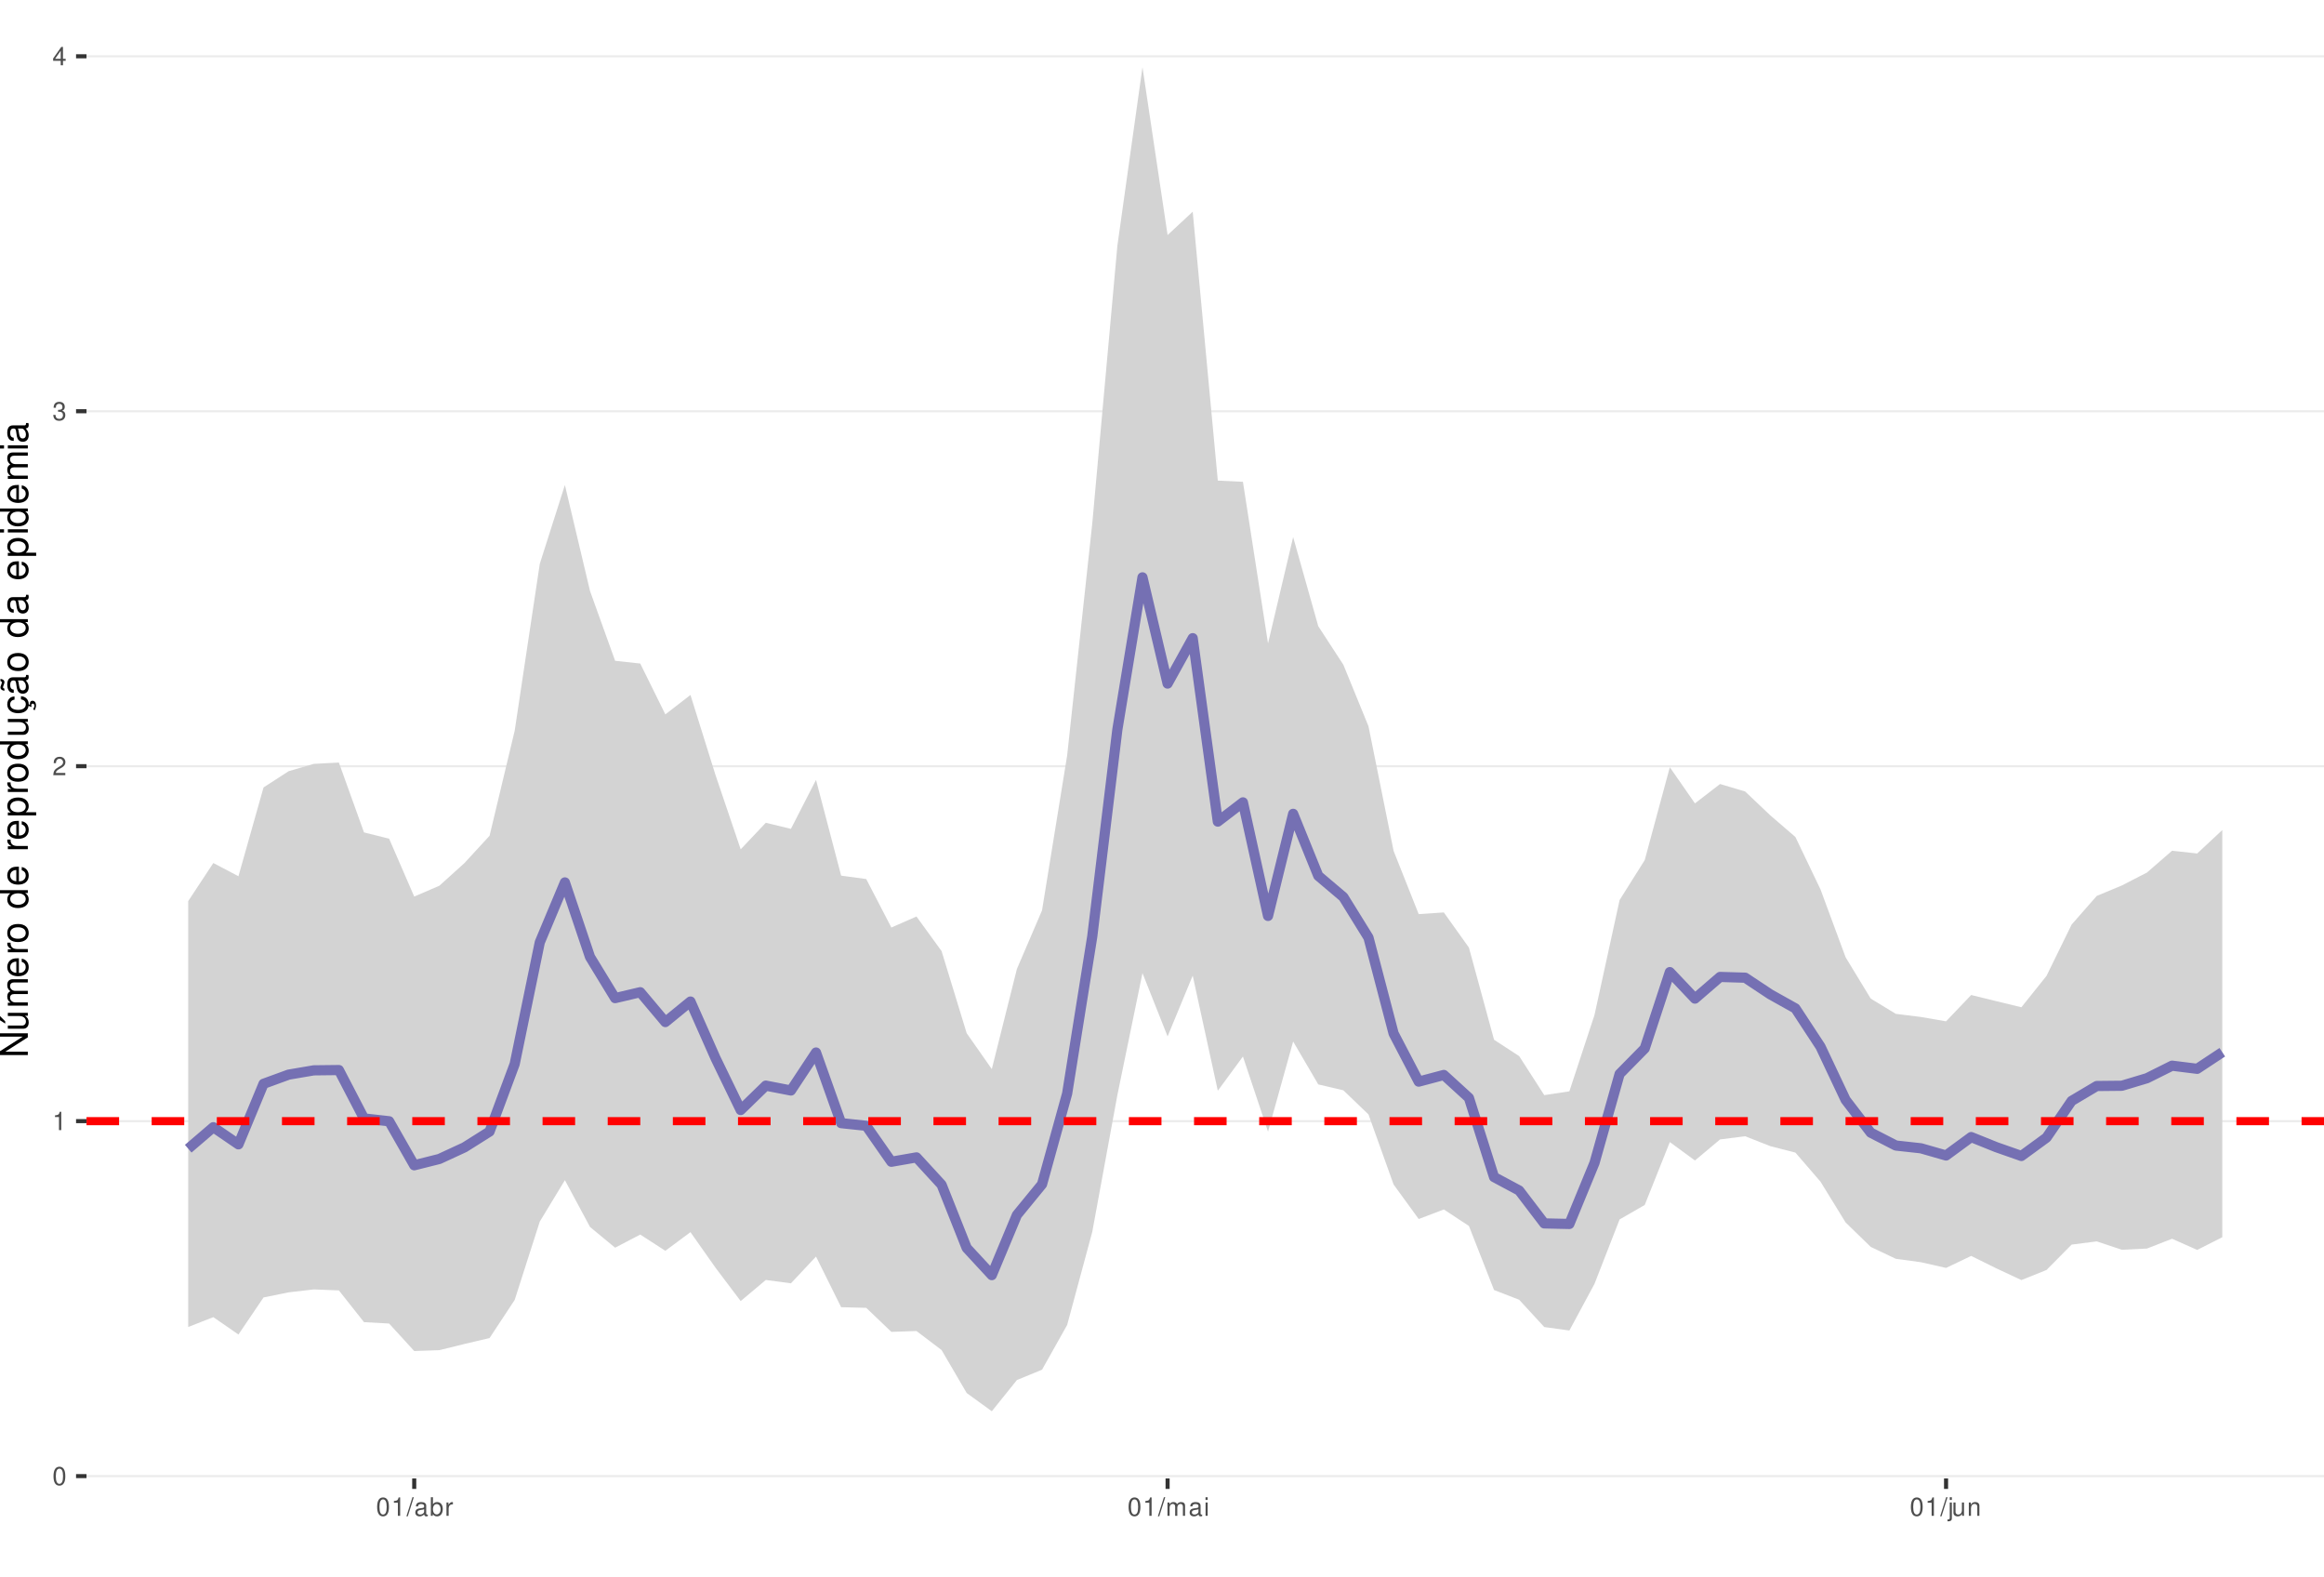
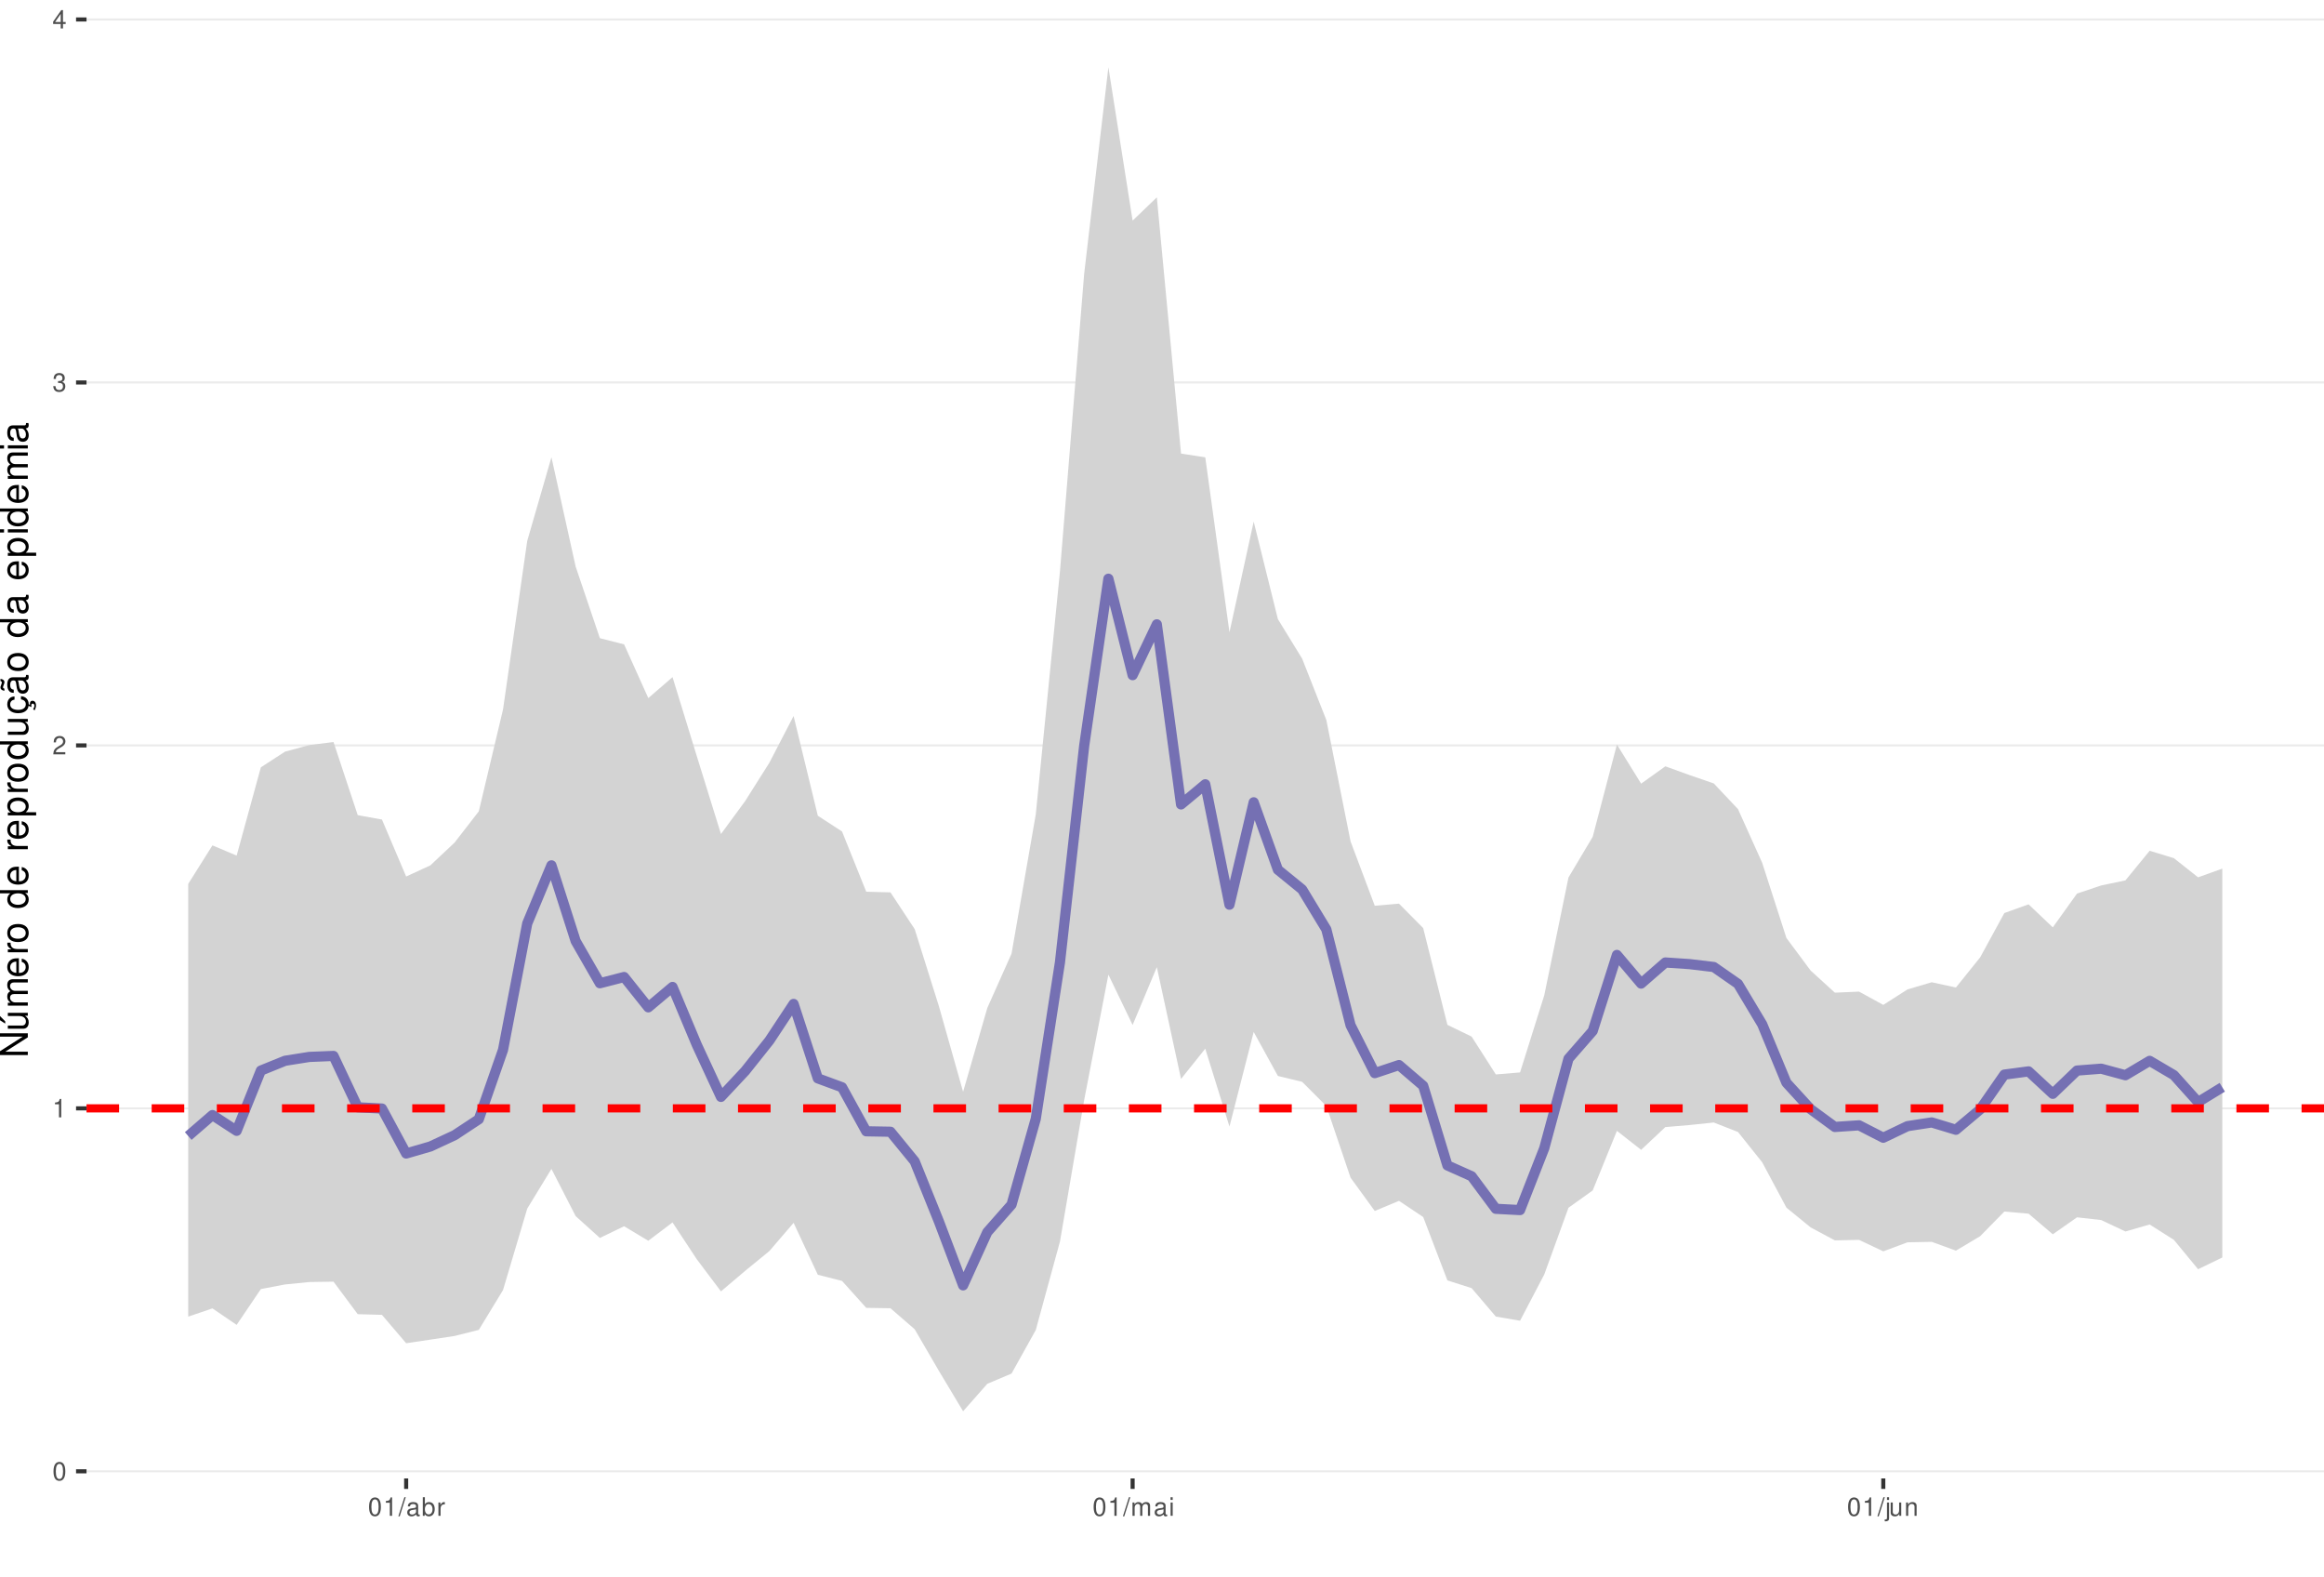
<svg xmlns="http://www.w3.org/2000/svg" xmlns:xlink="http://www.w3.org/1999/xlink" width="609pt" height="413pt" viewBox="0 0 609 413" version="1.1">
  <defs>
    <g>
      <symbol overflow="visible" id="glyph0-0">
        <path style="stroke:none;" d="" />
      </symbol>
      <symbol overflow="visible" id="glyph0-1">
        <path style="stroke:none;" d="M 1.828 -4.812 C 1.391 -4.812 0.984 -4.609 0.75 -4.281 C 0.438 -3.859 0.281 -3.219 0.281 -2.328 C 0.281 -0.703 0.812 0.156 1.828 0.156 C 2.828 0.156 3.375 -0.703 3.375 -2.297 C 3.375 -3.219 3.234 -3.844 2.922 -4.281 C 2.672 -4.625 2.281 -4.812 1.828 -4.812 Z M 1.828 -4.297 C 2.469 -4.297 2.781 -3.641 2.781 -2.344 C 2.781 -0.969 2.469 -0.328 1.812 -0.328 C 1.203 -0.328 0.891 -1 0.891 -2.328 C 0.891 -3.641 1.203 -4.297 1.828 -4.297 Z M 1.828 -4.297 " />
      </symbol>
      <symbol overflow="visible" id="glyph0-2">
        <path style="stroke:none;" d="M 1.719 -3.422 L 1.719 0 L 2.312 0 L 2.312 -4.812 L 1.922 -4.812 C 1.719 -4.078 1.578 -3.969 0.672 -3.859 L 0.672 -3.422 Z M 1.719 -3.422 " />
      </symbol>
      <symbol overflow="visible" id="glyph0-3">
        <path style="stroke:none;" d="M 3.375 -0.578 L 0.891 -0.578 C 0.938 -0.984 1.156 -1.234 1.734 -1.578 L 2.406 -1.953 C 3.062 -2.328 3.406 -2.812 3.406 -3.406 C 3.406 -3.812 3.234 -4.188 2.969 -4.438 C 2.688 -4.688 2.344 -4.812 1.891 -4.812 C 1.297 -4.812 0.844 -4.594 0.578 -4.188 C 0.422 -3.938 0.344 -3.641 0.328 -3.141 L 0.922 -3.141 C 0.938 -3.469 0.984 -3.672 1.062 -3.828 C 1.219 -4.125 1.516 -4.297 1.875 -4.297 C 2.406 -4.297 2.797 -3.906 2.797 -3.391 C 2.797 -3.016 2.578 -2.672 2.156 -2.438 L 1.547 -2.078 C 0.562 -1.516 0.281 -1.062 0.219 0 L 3.375 0 Z M 3.375 -0.578 " />
      </symbol>
      <symbol overflow="visible" id="glyph0-4">
        <path style="stroke:none;" d="M 1.469 -2.219 L 1.797 -2.219 C 2.422 -2.219 2.766 -1.922 2.766 -1.344 C 2.766 -0.734 2.406 -0.359 1.797 -0.359 C 1.156 -0.359 0.844 -0.688 0.797 -1.391 L 0.219 -1.391 C 0.234 -1.016 0.312 -0.766 0.422 -0.547 C 0.672 -0.078 1.125 0.156 1.766 0.156 C 2.75 0.156 3.375 -0.438 3.375 -1.344 C 3.375 -1.953 3.141 -2.297 2.562 -2.484 C 3.016 -2.672 3.234 -3 3.234 -3.484 C 3.234 -4.312 2.688 -4.812 1.797 -4.812 C 0.844 -4.812 0.328 -4.281 0.312 -3.266 L 0.906 -3.266 C 0.906 -3.547 0.938 -3.719 1 -3.875 C 1.141 -4.141 1.438 -4.297 1.797 -4.297 C 2.312 -4.297 2.625 -3.984 2.625 -3.469 C 2.625 -3.125 2.516 -2.922 2.25 -2.812 C 2.094 -2.75 1.875 -2.719 1.469 -2.703 Z M 1.469 -2.219 " />
      </symbol>
      <symbol overflow="visible" id="glyph0-5">
        <path style="stroke:none;" d="M 2.172 -1.172 L 2.172 0 L 2.766 0 L 2.766 -1.172 L 3.469 -1.172 L 3.469 -1.688 L 2.766 -1.688 L 2.766 -4.812 L 2.328 -4.812 L 0.188 -1.781 L 0.188 -1.172 Z M 2.172 -1.688 L 0.703 -1.688 L 2.172 -3.812 Z M 2.172 -1.688 " />
      </symbol>
      <symbol overflow="visible" id="glyph0-6">
        <path style="stroke:none;" d="M 1.531 -4.859 L -0.047 0.141 L 0.312 0.141 L 1.891 -4.859 Z M 1.531 -4.859 " />
      </symbol>
      <symbol overflow="visible" id="glyph0-7">
        <path style="stroke:none;" d="M 3.562 -0.328 C 3.5 -0.312 3.469 -0.312 3.438 -0.312 C 3.25 -0.312 3.141 -0.406 3.141 -0.578 L 3.141 -2.641 C 3.141 -3.25 2.688 -3.594 1.828 -3.594 C 1.312 -3.594 0.906 -3.438 0.672 -3.188 C 0.516 -3 0.453 -2.797 0.438 -2.453 L 0.984 -2.453 C 1.031 -2.875 1.297 -3.078 1.812 -3.078 C 2.312 -3.078 2.594 -2.891 2.594 -2.562 L 2.594 -2.406 C 2.578 -2.172 2.469 -2.078 2.016 -2.031 C 1.219 -1.922 1.109 -1.891 0.891 -1.812 C 0.484 -1.641 0.281 -1.328 0.281 -0.875 C 0.281 -0.25 0.719 0.156 1.422 0.156 C 1.859 0.156 2.219 0 2.609 -0.359 C 2.656 0 2.828 0.156 3.188 0.156 C 3.297 0.156 3.375 0.141 3.562 0.094 Z M 2.594 -1.094 C 2.594 -0.906 2.531 -0.797 2.375 -0.641 C 2.141 -0.438 1.875 -0.328 1.547 -0.328 C 1.109 -0.328 0.859 -0.547 0.859 -0.891 C 0.859 -1.266 1.094 -1.438 1.703 -1.531 C 2.297 -1.609 2.406 -1.641 2.594 -1.719 Z M 2.594 -1.094 " />
      </symbol>
      <symbol overflow="visible" id="glyph0-8">
        <path style="stroke:none;" d="M 0.359 -4.859 L 0.359 0 L 0.859 0 L 0.859 -0.453 C 1.125 -0.047 1.484 0.156 1.969 0.156 C 2.875 0.156 3.484 -0.594 3.484 -1.75 C 3.484 -2.891 2.922 -3.594 1.984 -3.594 C 1.516 -3.594 1.172 -3.406 0.906 -3.016 L 0.906 -4.859 Z M 1.891 -3.062 C 2.5 -3.062 2.906 -2.531 2.906 -1.703 C 2.906 -0.906 2.484 -0.359 1.891 -0.359 C 1.297 -0.359 0.906 -0.906 0.906 -1.719 C 0.906 -2.531 1.297 -3.062 1.891 -3.062 Z M 1.891 -3.062 " />
      </symbol>
      <symbol overflow="visible" id="glyph0-9">
        <path style="stroke:none;" d="M 0.453 -3.484 L 0.453 0 L 1.016 0 L 1.016 -1.812 C 1.031 -2.656 1.375 -3.016 2.141 -3 L 2.141 -3.562 C 2.047 -3.578 1.984 -3.594 1.922 -3.594 C 1.562 -3.594 1.297 -3.375 0.969 -2.859 L 0.969 -3.484 Z M 0.453 -3.484 " />
      </symbol>
      <symbol overflow="visible" id="glyph0-10">
        <path style="stroke:none;" d="M 0.469 -3.484 L 0.469 0 L 1.031 0 L 1.031 -2.188 C 1.031 -2.703 1.391 -3.109 1.844 -3.109 C 2.25 -3.109 2.484 -2.844 2.484 -2.406 L 2.484 0 L 3.047 0 L 3.047 -2.188 C 3.047 -2.703 3.422 -3.109 3.875 -3.109 C 4.266 -3.109 4.516 -2.844 4.516 -2.406 L 4.516 0 L 5.078 0 L 5.078 -2.609 C 5.078 -3.234 4.719 -3.594 4.062 -3.594 C 3.594 -3.594 3.312 -3.453 2.984 -3.062 C 2.781 -3.422 2.5 -3.594 2.047 -3.594 C 1.578 -3.594 1.266 -3.422 0.984 -3 L 0.984 -3.484 Z M 0.469 -3.484 " />
      </symbol>
      <symbol overflow="visible" id="glyph0-11">
        <path style="stroke:none;" d="M 1 -3.484 L 0.453 -3.484 L 0.453 0 L 1 0 Z M 1 -4.859 L 0.438 -4.859 L 0.438 -4.156 L 1 -4.156 Z M 1 -4.859 " />
      </symbol>
      <symbol overflow="visible" id="glyph0-12">
        <path style="stroke:none;" d="M 0.469 -3.484 L 0.469 0.5 C 0.469 0.859 0.359 0.969 0.016 0.969 C -0.031 0.969 -0.047 0.969 -0.125 0.953 L -0.125 1.438 C -0.047 1.438 -0.016 1.453 0.062 1.453 C 0.688 1.453 1.016 1.203 1.016 0.719 L 1.016 -3.484 Z M 1.016 -4.859 L 0.469 -4.859 L 0.469 -4.156 L 1.016 -4.156 Z M 1.016 -4.859 " />
      </symbol>
      <symbol overflow="visible" id="glyph0-13">
        <path style="stroke:none;" d="M 3.203 0 L 3.203 -3.484 L 2.656 -3.484 L 2.656 -1.516 C 2.656 -0.797 2.281 -0.328 1.703 -0.328 C 1.266 -0.328 0.984 -0.594 0.984 -1.016 L 0.984 -3.484 L 0.438 -3.484 L 0.438 -0.797 C 0.438 -0.219 0.859 0.156 1.547 0.156 C 2.062 0.156 2.391 -0.031 2.703 -0.484 L 2.703 0 Z M 3.203 0 " />
      </symbol>
      <symbol overflow="visible" id="glyph0-14">
        <path style="stroke:none;" d="M 0.469 -3.484 L 0.469 0 L 1.031 0 L 1.031 -1.922 C 1.031 -2.641 1.391 -3.109 1.969 -3.109 C 2.406 -3.109 2.688 -2.828 2.688 -2.422 L 2.688 0 L 3.234 0 L 3.234 -2.641 C 3.234 -3.219 2.812 -3.594 2.141 -3.594 C 1.625 -3.594 1.281 -3.391 0.984 -2.906 L 0.984 -3.484 Z M 0.469 -3.484 " />
      </symbol>
      <symbol overflow="visible" id="glyph1-0">
        <path style="stroke:none;" d="" />
      </symbol>
      <symbol overflow="visible" id="glyph1-1">
        <path style="stroke:none;" d="M -7.297 -6.453 L -7.297 -5.578 L -1.328 -5.578 L -7.297 -1.766 L -7.297 -0.766 L 0 -0.766 L 0 -1.641 L -5.906 -1.641 L 0 -5.406 L 0 -6.453 Z M -7.297 -6.453 " />
      </symbol>
      <symbol overflow="visible" id="glyph1-2">
        <path style="stroke:none;" d="M 0 -4.812 L -5.234 -4.812 L -5.234 -3.984 L -2.266 -3.984 C -1.203 -3.984 -0.5 -3.438 -0.5 -2.562 C -0.5 -1.906 -0.906 -1.484 -1.531 -1.484 L -5.234 -1.484 L -5.234 -0.656 L -1.203 -0.656 C -0.328 -0.656 0.234 -1.297 0.234 -2.312 C 0.234 -3.094 -0.047 -3.578 -0.734 -4.062 L 0 -4.062 Z M -7.406 -2.953 L -5.922 -2 L -5.922 -2.594 L -7.406 -4.094 Z M -7.406 -2.953 " />
      </symbol>
      <symbol overflow="visible" id="glyph1-3">
        <path style="stroke:none;" d="M -5.234 -0.703 L 0 -0.703 L 0 -1.547 L -3.297 -1.547 C -4.047 -1.547 -4.656 -2.094 -4.656 -2.766 C -4.656 -3.391 -4.281 -3.734 -3.609 -3.734 L 0 -3.734 L 0 -4.578 L -3.297 -4.578 C -4.047 -4.578 -4.656 -5.125 -4.656 -5.812 C -4.656 -6.422 -4.266 -6.781 -3.609 -6.781 L 0 -6.781 L 0 -7.625 L -3.938 -7.625 C -4.875 -7.625 -5.391 -7.078 -5.391 -6.094 C -5.391 -5.406 -5.188 -4.984 -4.594 -4.484 C -5.156 -4.188 -5.391 -3.766 -5.391 -3.078 C -5.391 -2.375 -5.125 -1.906 -4.5 -1.469 L -5.234 -1.469 Z M -5.234 -0.703 " />
      </symbol>
      <symbol overflow="visible" id="glyph1-4">
        <path style="stroke:none;" d="M -2.344 -5.125 C -3.141 -5.125 -3.625 -5.062 -4.016 -4.922 C -4.875 -4.578 -5.391 -3.781 -5.391 -2.797 C -5.391 -1.344 -4.281 -0.406 -2.547 -0.406 C -0.812 -0.406 0.234 -1.297 0.234 -2.781 C 0.234 -3.984 -0.453 -4.812 -1.594 -5.016 L -1.594 -4.188 C -0.906 -3.953 -0.547 -3.484 -0.547 -2.812 C -0.547 -2.281 -0.781 -1.828 -1.219 -1.547 C -1.516 -1.344 -1.812 -1.281 -2.344 -1.266 Z M -3.016 -1.297 C -3.984 -1.359 -4.625 -1.953 -4.625 -2.797 C -4.625 -3.641 -3.953 -4.234 -3.016 -4.234 Z M -3.016 -1.297 " />
      </symbol>
      <symbol overflow="visible" id="glyph1-5">
        <path style="stroke:none;" d="M -5.234 -0.688 L 0 -0.688 L 0 -1.531 L -2.719 -1.531 C -3.984 -1.547 -4.547 -2.062 -4.516 -3.203 L -5.359 -3.203 C -5.375 -3.062 -5.391 -2.984 -5.391 -2.891 C -5.391 -2.344 -5.062 -1.938 -4.297 -1.453 L -5.234 -1.453 Z M -5.234 -0.688 " />
      </symbol>
      <symbol overflow="visible" id="glyph1-6">
        <path style="stroke:none;" d="M -5.391 -2.719 C -5.391 -1.234 -4.344 -0.359 -2.578 -0.359 C -0.812 -0.359 0.234 -1.234 0.234 -2.734 C 0.234 -4.203 -0.812 -5.094 -2.547 -5.094 C -4.359 -5.094 -5.391 -4.234 -5.391 -2.719 Z M -4.625 -2.734 C -4.625 -3.672 -3.844 -4.234 -2.547 -4.234 C -1.312 -4.234 -0.547 -3.656 -0.547 -2.734 C -0.547 -1.797 -1.312 -1.234 -2.578 -1.234 C -3.844 -1.234 -4.625 -1.797 -4.625 -2.734 Z M -4.625 -2.734 " />
      </symbol>
      <symbol overflow="visible" id="glyph1-7">
        <path style="stroke:none;" d="" />
      </symbol>
      <symbol overflow="visible" id="glyph1-8">
        <path style="stroke:none;" d="M -7.297 -4.953 L -7.297 -4.125 L -4.578 -4.125 C -5.109 -3.766 -5.391 -3.203 -5.391 -2.516 C -5.391 -1.156 -4.297 -0.266 -2.625 -0.266 C -0.859 -0.266 0.234 -1.125 0.234 -2.547 C 0.234 -3.266 -0.047 -3.766 -0.688 -4.203 L 0 -4.203 L 0 -4.953 Z M -4.609 -2.656 C -4.609 -3.547 -3.812 -4.125 -2.562 -4.125 C -1.344 -4.125 -0.547 -3.547 -0.547 -2.656 C -0.547 -1.734 -1.359 -1.125 -2.578 -1.125 C -3.797 -1.125 -4.609 -1.734 -4.609 -2.656 Z M -4.609 -2.656 " />
      </symbol>
      <symbol overflow="visible" id="glyph1-9">
        <path style="stroke:none;" d="M 2.188 -0.547 L 2.188 -1.375 L -0.547 -1.375 C -0.016 -1.812 0.234 -2.312 0.234 -2.984 C 0.234 -4.344 -0.859 -5.234 -2.531 -5.234 C -4.297 -5.234 -5.391 -4.375 -5.391 -2.984 C -5.391 -2.266 -5.062 -1.703 -4.453 -1.312 L -5.234 -1.312 L -5.234 -0.547 Z M -4.609 -2.844 C -4.609 -3.766 -3.797 -4.359 -2.547 -4.359 C -1.359 -4.359 -0.547 -3.75 -0.547 -2.844 C -0.547 -1.953 -1.344 -1.375 -2.578 -1.375 C -3.812 -1.375 -4.609 -1.953 -4.609 -2.844 Z M -4.609 -2.844 " />
      </symbol>
      <symbol overflow="visible" id="glyph1-10">
        <path style="stroke:none;" d="M 0 -4.812 L -5.234 -4.812 L -5.234 -3.984 L -2.266 -3.984 C -1.203 -3.984 -0.5 -3.438 -0.5 -2.562 C -0.5 -1.906 -0.906 -1.484 -1.531 -1.484 L -5.234 -1.484 L -5.234 -0.656 L -1.203 -0.656 C -0.328 -0.656 0.234 -1.297 0.234 -2.312 C 0.234 -3.094 -0.047 -3.578 -0.734 -4.062 L 0 -4.062 Z M 0 -4.812 " />
      </symbol>
      <symbol overflow="visible" id="glyph1-11">
        <path style="stroke:none;" d="M 0.234 -2.641 C 0.234 -3.875 -0.547 -4.703 -1.797 -4.766 L -1.797 -3.938 C -0.953 -3.797 -0.531 -3.359 -0.531 -2.656 C -0.531 -1.734 -1.281 -1.188 -2.516 -1.188 C -3.844 -1.188 -4.625 -1.719 -4.625 -2.625 C -4.625 -3.328 -4.203 -3.766 -3.484 -3.875 L -3.484 -4.703 C -3.984 -4.672 -4.312 -4.562 -4.609 -4.359 C -5.094 -4 -5.391 -3.375 -5.391 -2.641 C -5.391 -1.219 -4.266 -0.312 -2.531 -0.312 C -1.469 -0.312 -0.625 -0.672 -0.156 -1.312 C 0.047 -1.594 0.125 -1.812 0.203 -2.25 L 0.922 -1.938 L 0.984 -2.062 C 0.938 -2.188 0.906 -2.25 0.906 -2.375 C 0.906 -2.656 1.047 -2.828 1.281 -2.828 C 1.547 -2.828 1.734 -2.594 1.734 -2.297 C 1.734 -2.031 1.672 -1.844 1.438 -1.406 L 1.406 -1.312 L 1.812 -1.094 C 2.078 -1.75 2.141 -1.953 2.141 -2.344 C 2.141 -3.109 1.781 -3.578 1.203 -3.578 C 0.781 -3.578 0.547 -3.297 0.547 -2.797 C 0.547 -2.703 0.547 -2.641 0.562 -2.516 Z M 0.234 -2.641 " />
      </symbol>
      <symbol overflow="visible" id="glyph1-12">
        <path style="stroke:none;" d="M -0.484 -5.344 C -0.469 -5.266 -0.469 -5.219 -0.469 -5.172 C -0.469 -4.875 -0.625 -4.719 -0.875 -4.719 L -3.953 -4.719 C -4.891 -4.719 -5.391 -4.047 -5.391 -2.75 C -5.391 -1.984 -5.172 -1.375 -4.781 -1.016 C -4.516 -0.766 -4.203 -0.672 -3.688 -0.656 L -3.688 -1.484 C -4.328 -1.562 -4.625 -1.938 -4.625 -2.719 C -4.625 -3.484 -4.344 -3.891 -3.844 -3.891 L -3.625 -3.891 C -3.266 -3.875 -3.125 -3.703 -3.047 -3.016 C -2.891 -1.844 -2.844 -1.656 -2.719 -1.344 C -2.453 -0.734 -2 -0.422 -1.312 -0.422 C -0.375 -0.422 0.234 -1.078 0.234 -2.141 C 0.234 -2.797 0 -3.328 -0.547 -3.922 C 0 -3.984 0.234 -4.234 0.234 -4.781 C 0.234 -4.953 0.203 -5.062 0.141 -5.344 Z M -1.656 -3.891 C -1.375 -3.891 -1.203 -3.812 -0.969 -3.562 C -0.656 -3.219 -0.5 -2.812 -0.5 -2.312 C -0.5 -1.672 -0.812 -1.297 -1.344 -1.297 C -1.891 -1.297 -2.172 -1.656 -2.297 -2.547 C -2.422 -3.438 -2.453 -3.609 -2.594 -3.891 Z M -7.172 -3.75 C -6.922 -3.672 -6.812 -3.547 -6.812 -3.375 C -6.812 -3.25 -6.875 -2.984 -6.984 -2.734 C -7.156 -2.312 -7.172 -2.25 -7.172 -2.047 C -7.172 -1.594 -6.797 -1.297 -6.141 -1.188 L -6.141 -1.766 C -6.375 -1.812 -6.5 -1.938 -6.5 -2.094 C -6.5 -2.203 -6.469 -2.344 -6.375 -2.578 C -6.156 -3.156 -6.125 -3.234 -6.125 -3.438 C -6.125 -3.922 -6.484 -4.219 -7.172 -4.312 Z M -7.172 -3.75 " />
      </symbol>
      <symbol overflow="visible" id="glyph1-13">
        <path style="stroke:none;" d="M -0.484 -5.344 C -0.469 -5.266 -0.469 -5.219 -0.469 -5.172 C -0.469 -4.875 -0.625 -4.719 -0.875 -4.719 L -3.953 -4.719 C -4.891 -4.719 -5.391 -4.047 -5.391 -2.75 C -5.391 -1.984 -5.172 -1.375 -4.781 -1.016 C -4.516 -0.766 -4.203 -0.672 -3.688 -0.656 L -3.688 -1.484 C -4.328 -1.562 -4.625 -1.938 -4.625 -2.719 C -4.625 -3.484 -4.344 -3.891 -3.844 -3.891 L -3.625 -3.891 C -3.266 -3.875 -3.125 -3.703 -3.047 -3.016 C -2.891 -1.844 -2.844 -1.656 -2.719 -1.344 C -2.453 -0.734 -2 -0.422 -1.312 -0.422 C -0.375 -0.422 0.234 -1.078 0.234 -2.141 C 0.234 -2.797 0 -3.328 -0.547 -3.922 C 0 -3.984 0.234 -4.234 0.234 -4.781 C 0.234 -4.953 0.203 -5.062 0.141 -5.344 Z M -1.656 -3.891 C -1.375 -3.891 -1.203 -3.812 -0.969 -3.562 C -0.656 -3.219 -0.5 -2.812 -0.5 -2.312 C -0.5 -1.672 -0.812 -1.297 -1.344 -1.297 C -1.891 -1.297 -2.172 -1.656 -2.297 -2.547 C -2.422 -3.438 -2.453 -3.609 -2.594 -3.891 Z M -1.656 -3.891 " />
      </symbol>
      <symbol overflow="visible" id="glyph1-14">
        <path style="stroke:none;" d="M -5.234 -1.5 L -5.234 -0.672 L 0 -0.672 L 0 -1.5 Z M -7.297 -1.5 L -7.297 -0.656 L -6.234 -0.656 L -6.234 -1.5 Z M -7.297 -1.5 " />
      </symbol>
    </g>
    <clipPath id="clip1">
      <path d="M 22.672 0 L 609 0 L 609 387.328 L 22.672 387.328 Z M 22.672 0 " />
    </clipPath>
    <clipPath id="clip2">
-       <path d="M 22.672 386 L 609 386 L 609 387 L 22.672 387 Z M 22.672 386 " />
+       <path d="M 22.672 385 L 609 385 L 609 386 L 22.672 386 Z M 22.672 385 " />
    </clipPath>
    <clipPath id="clip3">
-       <path d="M 22.672 293 L 609 293 L 609 294 L 22.672 294 Z M 22.672 293 " />
+       <path d="M 22.672 290 L 609 290 L 609 291 L 22.672 291 Z M 22.672 290 " />
    </clipPath>
    <clipPath id="clip4">
-       <path d="M 22.672 200 L 609 200 L 609 201 L 22.672 201 Z M 22.672 200 " />
+       <path d="M 22.672 195 L 609 195 L 609 196 L 22.672 196 Z M 22.672 195 " />
    </clipPath>
    <clipPath id="clip5">
-       <path d="M 22.672 107 L 609 107 L 609 109 L 22.672 109 Z M 22.672 107 " />
+       <path d="M 22.672 99 L 609 99 L 609 101 L 22.672 101 Z M 22.672 99 " />
    </clipPath>
    <clipPath id="clip6">
-       <path d="M 22.672 14 L 609 14 L 609 16 L 22.672 16 Z M 22.672 14 " />
+       <path d="M 22.672 4 L 609 4 L 609 6 L 22.672 6 Z M 22.672 4 " />
    </clipPath>
    <clipPath id="clip7">
-       <path d="M 22.672 292 L 609 292 L 609 295 L 22.672 295 Z M 22.672 292 " />
+       <path d="M 22.672 289 L 609 289 L 609 292 L 22.672 292 Z M 22.672 289 " />
    </clipPath>
  </defs>
  <g id="surface11">
    <rect x="0" y="0" width="609" height="413" style="fill:rgb(100%,100%,100%);fill-opacity:1;stroke:none;" />
    <rect x="0" y="0" width="609" height="413" style="fill:rgb(100%,100%,100%);fill-opacity:1;stroke:none;" />
    <path style="fill:none;stroke-width:1.067;stroke-linecap:round;stroke-linejoin:round;stroke:rgb(100%,100%,100%);stroke-opacity:1;stroke-miterlimit:10;" d="M 0 413 L 609 413 L 609 0 L 0 0 Z M 0 413 " />
    <g clip-path="url(#clip1)" clip-rule="nonzero">
      <path style=" stroke:none;fill-rule:nonzero;fill:rgb(100%,100%,100%);fill-opacity:1;" d="M 22.672 387.328 L 609 387.328 L 609 0 L 22.672 0 Z M 22.672 387.328 " />
    </g>
    <g clip-path="url(#clip2)" clip-rule="nonzero">
-       <path style="fill:none;stroke-width:0.533;stroke-linecap:butt;stroke-linejoin:round;stroke:rgb(92.157%,92.157%,92.157%);stroke-opacity:1;stroke-miterlimit:10;" d="M 22.672 386.715 L 609 386.715 " />
+       <path style="fill:none;stroke-width:0.533;stroke-linecap:butt;stroke-linejoin:round;stroke:rgb(92.157%,92.157%,92.157%);stroke-opacity:1;stroke-miterlimit:10;" d="M 22.672 385.457 L 609 385.457 " />
    </g>
    <g clip-path="url(#clip3)" clip-rule="nonzero">
-       <path style="fill:none;stroke-width:0.533;stroke-linecap:butt;stroke-linejoin:round;stroke:rgb(92.157%,92.157%,92.157%);stroke-opacity:1;stroke-miterlimit:10;" d="M 22.672 293.723 L 609 293.723 " />
+       <path style="fill:none;stroke-width:0.533;stroke-linecap:butt;stroke-linejoin:round;stroke:rgb(92.157%,92.157%,92.157%);stroke-opacity:1;stroke-miterlimit:10;" d="M 22.672 290.371 L 609 290.371 " />
    </g>
    <g clip-path="url(#clip4)" clip-rule="nonzero">
-       <path style="fill:none;stroke-width:0.533;stroke-linecap:butt;stroke-linejoin:round;stroke:rgb(92.157%,92.157%,92.157%);stroke-opacity:1;stroke-miterlimit:10;" d="M 22.672 200.73 L 609 200.73 " />
+       <path style="fill:none;stroke-width:0.533;stroke-linecap:butt;stroke-linejoin:round;stroke:rgb(92.157%,92.157%,92.157%);stroke-opacity:1;stroke-miterlimit:10;" d="M 22.672 195.281 L 609 195.281 " />
    </g>
    <g clip-path="url(#clip5)" clip-rule="nonzero">
-       <path style="fill:none;stroke-width:0.533;stroke-linecap:butt;stroke-linejoin:round;stroke:rgb(92.157%,92.157%,92.157%);stroke-opacity:1;stroke-miterlimit:10;" d="M 22.672 107.742 L 609 107.742 " />
+       <path style="fill:none;stroke-width:0.533;stroke-linecap:butt;stroke-linejoin:round;stroke:rgb(92.157%,92.157%,92.157%);stroke-opacity:1;stroke-miterlimit:10;" d="M 22.672 100.195 L 609 100.195 " />
    </g>
    <g clip-path="url(#clip6)" clip-rule="nonzero">
-       <path style="fill:none;stroke-width:0.533;stroke-linecap:butt;stroke-linejoin:round;stroke:rgb(92.157%,92.157%,92.157%);stroke-opacity:1;stroke-miterlimit:10;" d="M 22.672 14.75 L 609 14.75 " />
-     </g>
-     <path style=" stroke:none;fill-rule:nonzero;fill:rgb(82.745%,82.745%,82.745%);fill-opacity:1;" d="M 49.324 236.066 L 55.902 226.094 L 62.484 229.559 L 69.062 206.289 L 75.645 202.035 L 82.227 200.121 L 88.805 199.773 L 95.387 218.078 L 101.969 219.723 L 108.547 234.883 L 115.129 232.051 L 121.707 226.109 L 128.289 218.957 L 134.871 191.449 L 141.449 147.711 L 148.031 127.07 L 154.613 154.832 L 161.191 173.117 L 167.773 173.832 L 174.352 187.156 L 180.934 182.066 L 187.516 203.105 L 194.094 222.508 L 200.676 215.551 L 207.258 217.148 L 213.836 204.312 L 220.418 229.398 L 226.996 230.297 L 233.578 242.996 L 240.16 240.109 L 246.738 249.172 L 253.32 270.688 L 259.902 280.078 L 266.48 253.844 L 273.062 238.508 L 279.641 197.953 L 286.223 137.172 L 292.805 64.383 L 299.383 17.605 L 305.965 61.578 L 312.547 55.465 L 319.125 125.91 L 325.707 126.227 L 332.285 168.574 L 338.867 140.707 L 345.449 164.055 L 352.027 174.152 L 358.609 190.266 L 365.191 222.922 L 371.77 239.488 L 378.352 239.039 L 384.93 248.25 L 391.512 272.395 L 398.094 276.68 L 404.672 286.902 L 411.254 285.906 L 417.836 265.906 L 424.414 235.797 L 430.996 225.336 L 437.574 201 L 444.156 210.473 L 450.738 205.398 L 457.316 207.359 L 463.898 213.605 L 470.48 219.273 L 477.059 233.012 L 483.641 250.797 L 490.223 261.617 L 496.801 265.613 L 503.383 266.43 L 509.961 267.57 L 516.543 260.672 L 523.125 262.289 L 529.703 263.883 L 536.285 255.66 L 542.867 242.219 L 549.445 234.719 L 556.027 231.977 L 562.605 228.594 L 569.188 222.875 L 575.77 223.598 L 582.348 217.461 L 582.348 324.133 L 575.77 327.457 L 569.188 324.531 L 562.605 327.098 L 556.027 327.414 L 549.445 325.219 L 542.867 326.062 L 536.285 332.707 L 529.703 335.355 L 523.125 332.281 L 516.543 329.027 L 509.961 332.172 L 503.383 330.68 L 496.801 329.785 L 490.223 326.664 L 483.641 320.262 L 477.059 309.574 L 470.48 301.957 L 463.898 300.27 L 457.316 297.672 L 450.738 298.508 L 444.156 304.031 L 437.574 299.203 L 430.996 315.684 L 424.414 319.469 L 417.836 336.348 L 411.254 348.57 L 404.672 347.66 L 398.094 340.512 L 391.512 337.961 L 384.93 321.18 L 378.352 316.852 L 371.77 319.363 L 365.191 310.324 L 358.609 291.961 L 352.027 285.641 L 345.449 284.098 L 338.867 272.855 L 332.285 296.469 L 325.707 276.793 L 319.125 285.754 L 312.547 255.598 L 305.965 271.516 L 299.383 254.938 L 292.805 286.887 L 286.223 322.738 L 279.641 347.129 L 273.062 358.836 L 266.48 361.543 L 259.902 369.723 L 253.32 364.945 L 246.738 353.684 L 240.16 348.699 L 233.578 348.926 L 226.996 342.629 L 220.418 342.461 L 213.836 329.199 L 207.258 336.207 L 200.676 335.328 L 194.094 340.859 L 187.516 332.141 L 180.934 322.801 L 174.352 327.684 L 167.773 323.434 L 161.191 326.875 L 154.613 321.441 L 148.031 309.18 L 141.449 320.031 L 134.871 340.562 L 128.289 350.543 L 121.707 352.094 L 115.129 353.719 L 108.547 353.945 L 101.969 346.746 L 95.387 346.379 L 88.805 338.066 L 82.227 337.805 L 75.645 338.57 L 69.062 339.906 L 62.484 349.617 L 55.902 345.066 L 49.324 347.648 Z M 49.324 236.066 " />
-     <path style="fill:none;stroke-width:2.667;stroke-linecap:butt;stroke-linejoin:round;stroke:rgb(45.882%,43.922%,70.196%);stroke-opacity:1;stroke-miterlimit:10;" d="M 49.324 300.938 L 55.902 295.305 L 62.484 299.801 L 69.062 283.934 L 75.645 281.531 L 82.227 280.41 L 88.805 280.336 L 95.387 293.008 L 101.969 293.75 L 108.547 305.281 L 115.129 303.629 L 121.707 300.59 L 128.289 296.445 L 134.871 278.754 L 141.449 246.879 L 148.031 231.176 L 154.613 250.707 L 161.191 261.492 L 167.773 259.941 L 174.352 267.762 L 180.934 262.383 L 187.516 277.25 L 194.094 290.816 L 200.676 284.414 L 207.258 285.691 L 213.836 275.738 L 220.418 294.242 L 226.996 294.938 L 233.578 304.363 L 240.16 303.211 L 246.738 310.375 L 253.32 326.945 L 259.902 334.062 L 266.48 318.301 L 273.062 310.262 L 279.641 286.504 L 286.223 245.355 L 292.805 191.121 L 299.383 151.254 L 305.965 179.09 L 312.547 167.188 L 319.125 215.246 L 325.707 210.203 L 332.285 239.957 L 338.867 213.207 L 345.449 229.441 L 352.027 235.012 L 358.609 245.641 L 365.191 270.754 L 371.77 283.367 L 378.352 281.621 L 384.93 287.625 L 391.512 308.367 L 398.094 311.891 L 404.672 320.512 L 411.254 320.656 L 417.836 304.66 L 424.414 281.367 L 430.996 274.68 L 437.574 254.672 L 444.156 261.621 L 450.738 255.941 L 457.316 256.137 L 463.898 260.5 L 470.48 264.18 L 477.059 274.215 L 483.641 288.152 L 490.223 296.734 L 496.801 300.109 L 503.383 300.832 L 509.961 302.719 L 516.543 297.891 L 523.125 300.539 L 529.703 302.844 L 536.285 298.039 L 542.867 288.422 L 549.445 284.516 L 556.027 284.449 L 562.605 282.473 L 569.188 279.191 L 575.77 280.012 L 582.348 275.664 " />
+       <path style="fill:none;stroke-width:0.533;stroke-linecap:butt;stroke-linejoin:round;stroke:rgb(92.157%,92.157%,92.157%);stroke-opacity:1;stroke-miterlimit:10;" d="M 22.672 5.105 L 609 5.105 " />
+     </g>
+     <path style=" stroke:none;fill-rule:nonzero;fill:rgb(82.745%,82.745%,82.745%);fill-opacity:1;" d="M 49.324 231.562 L 55.668 221.473 L 62.012 224.152 L 68.359 201.023 L 74.703 196.91 L 81.051 195.199 L 87.395 194.402 L 93.742 213.555 L 100.086 214.703 L 106.434 229.633 L 112.777 226.707 L 119.125 220.738 L 125.469 212.555 L 131.816 185.871 L 138.16 141.707 L 144.504 119.785 L 150.852 148.449 L 157.195 167.191 L 163.543 168.812 L 169.887 182.887 L 176.234 177.395 L 182.578 198.035 L 188.926 218.5 L 195.27 209.859 L 201.617 199.816 L 207.961 187.578 L 214.309 213.707 L 220.652 217.832 L 226.996 233.613 L 233.344 233.785 L 239.688 243.402 L 246.035 263.598 L 252.379 286.031 L 258.727 264.055 L 265.07 249.844 L 271.418 213.391 L 277.762 149.695 L 284.109 71.668 L 290.453 17.605 L 296.801 57.805 L 303.145 51.699 L 309.488 118.832 L 315.836 119.809 L 322.18 165.648 L 328.527 136.648 L 334.871 162.207 L 341.219 172.547 L 347.562 188.621 L 353.91 220.422 L 360.254 237.289 L 366.602 236.742 L 372.945 243.141 L 379.293 268.496 L 385.637 271.57 L 391.98 281.484 L 398.328 280.953 L 404.672 260.75 L 411.02 229.879 L 417.363 219.234 L 423.711 195.059 L 430.055 205.305 L 436.402 200.762 L 442.746 203.059 L 449.094 205.246 L 455.438 211.969 L 461.785 226.059 L 468.129 245.738 L 474.473 254.27 L 480.82 260.059 L 487.164 259.785 L 493.512 263.262 L 499.855 259.211 L 506.203 257.332 L 512.547 258.711 L 518.895 250.816 L 525.238 239.195 L 531.586 236.922 L 537.93 242.953 L 544.277 234.098 L 550.621 231.973 L 556.965 230.645 L 563.312 222.887 L 569.656 224.82 L 576.004 229.844 L 582.348 227.562 L 582.348 329.441 L 576.004 332.512 L 569.656 324.816 L 563.312 320.793 L 556.965 322.625 L 550.621 319.633 L 544.277 318.918 L 537.93 323.363 L 531.586 317.961 L 525.238 317.402 L 518.895 323.863 L 512.547 327.645 L 506.203 325.34 L 499.855 325.465 L 493.512 327.828 L 487.164 324.824 L 480.82 324.957 L 474.473 321.555 L 468.129 316.375 L 461.785 304.508 L 455.438 296.562 L 449.094 294.074 L 442.746 294.738 L 436.402 295.273 L 430.055 301.238 L 423.711 296.262 L 417.363 311.875 L 411.02 316.406 L 404.672 333.887 L 398.328 346.008 L 391.98 344.918 L 385.637 337.469 L 379.293 335.441 L 372.945 318.836 L 366.602 314.598 L 360.254 317.254 L 353.91 308.527 L 347.562 289.766 L 341.219 283.418 L 334.871 281.883 L 328.527 270.352 L 322.18 295.133 L 315.836 274.73 L 309.488 282.664 L 303.145 253.371 L 296.801 268.527 L 290.453 255.34 L 284.109 288.164 L 277.762 325.258 L 271.418 348.453 L 265.07 359.848 L 258.727 362.531 L 252.379 369.723 L 246.035 359.141 L 239.688 348.238 L 233.344 342.738 L 226.996 342.637 L 220.652 335.578 L 214.309 333.965 L 207.961 320.359 L 201.617 327.75 L 195.27 332.938 L 188.926 338.32 L 182.578 329.883 L 176.234 320.254 L 169.887 325.055 L 163.543 321.254 L 157.195 324.32 L 150.852 318.598 L 144.504 306.234 L 138.16 316.637 L 131.816 337.973 L 125.469 348.406 L 119.125 350 L 112.777 350.957 L 106.434 351.902 L 100.086 344.469 L 93.742 344.289 L 87.395 335.77 L 81.051 335.871 L 74.703 336.5 L 68.359 337.711 L 62.012 347.094 L 55.668 342.773 L 49.324 344.934 Z M 49.324 231.562 " />
+     <path style="fill:none;stroke-width:2.667;stroke-linecap:butt;stroke-linejoin:round;stroke:rgb(45.882%,43.922%,70.196%);stroke-opacity:1;stroke-miterlimit:10;" d="M 49.324 297.617 L 55.668 292.129 L 62.012 296.254 L 68.359 280.473 L 74.703 277.902 L 81.051 276.895 L 87.395 276.637 L 93.742 290.094 L 100.086 290.418 L 106.434 302.199 L 112.777 300.359 L 119.125 297.406 L 125.469 293.223 L 131.816 275.047 L 138.16 241.938 L 144.504 226.703 L 150.852 246.551 L 157.195 257.594 L 163.543 255.961 L 169.887 263.902 L 176.234 258.562 L 182.578 273.688 L 188.926 287.367 L 195.27 280.586 L 201.617 272.613 L 207.961 263.012 L 214.309 282.508 L 220.652 284.844 L 226.996 296.379 L 233.344 296.492 L 239.688 304.246 L 246.035 320 L 252.379 336.738 L 258.727 322.797 L 265.07 315.598 L 271.418 293.125 L 277.762 252.105 L 284.109 195.379 L 290.453 151.617 L 296.801 176.879 L 303.145 163.562 L 309.488 210.746 L 315.836 205.469 L 322.18 237.016 L 328.527 210.188 L 334.871 227.852 L 341.219 233.02 L 347.562 243.48 L 353.91 268.594 L 360.254 281.141 L 366.602 279.027 L 372.945 284.457 L 379.293 305.32 L 385.637 308.156 L 391.98 316.684 L 398.328 317.016 L 404.672 300.809 L 411.02 277.367 L 417.363 270.102 L 423.711 250.18 L 430.055 257.684 L 436.402 252.156 L 442.746 252.582 L 449.094 253.34 L 455.438 257.758 L 461.785 268.359 L 468.129 283.656 L 474.473 290.586 L 480.82 295.242 L 487.164 294.816 L 493.512 298.066 L 499.855 295.031 L 506.203 294.055 L 512.547 295.98 L 518.895 290.652 L 525.238 281.527 L 531.586 280.684 L 537.93 286.562 L 544.277 280.469 L 550.621 279.977 L 556.965 281.691 L 563.312 277.922 L 569.656 281.656 L 576.004 288.723 L 582.348 284.844 " />
    <g clip-path="url(#clip7)" clip-rule="nonzero">
-       <path style="fill:none;stroke-width:2.134;stroke-linecap:butt;stroke-linejoin:round;stroke:rgb(100%,0%,0%);stroke-opacity:1;stroke-dasharray:8.536,8.536;stroke-miterlimit:10;" d="M 22.672 293.723 L 609 293.723 " />
-     </g>
-     <g style="fill:rgb(30.196%,30.196%,30.196%);fill-opacity:1;">
-       <use xlink:href="#glyph0-1" x="13.738" y="389.062" />
-     </g>
-     <g style="fill:rgb(30.196%,30.196%,30.196%);fill-opacity:1;">
-       <use xlink:href="#glyph0-2" x="13.738" y="296.07" />
-     </g>
-     <g style="fill:rgb(30.196%,30.196%,30.196%);fill-opacity:1;">
-       <use xlink:href="#glyph0-3" x="13.738" y="203.078" />
-     </g>
-     <g style="fill:rgb(30.196%,30.196%,30.196%);fill-opacity:1;">
-       <use xlink:href="#glyph0-4" x="13.738" y="110.09" />
-     </g>
-     <g style="fill:rgb(30.196%,30.196%,30.196%);fill-opacity:1;">
-       <use xlink:href="#glyph0-5" x="13.738" y="17.098" />
-     </g>
-     <path style="fill:none;stroke-width:1.067;stroke-linecap:butt;stroke-linejoin:round;stroke:rgb(20%,20%,20%);stroke-opacity:1;stroke-miterlimit:10;" d="M 19.93 386.715 L 22.672 386.715 " />
-     <path style="fill:none;stroke-width:1.067;stroke-linecap:butt;stroke-linejoin:round;stroke:rgb(20%,20%,20%);stroke-opacity:1;stroke-miterlimit:10;" d="M 19.93 293.723 L 22.672 293.723 " />
-     <path style="fill:none;stroke-width:1.067;stroke-linecap:butt;stroke-linejoin:round;stroke:rgb(20%,20%,20%);stroke-opacity:1;stroke-miterlimit:10;" d="M 19.93 200.73 L 22.672 200.73 " />
-     <path style="fill:none;stroke-width:1.067;stroke-linecap:butt;stroke-linejoin:round;stroke:rgb(20%,20%,20%);stroke-opacity:1;stroke-miterlimit:10;" d="M 19.93 107.742 L 22.672 107.742 " />
-     <path style="fill:none;stroke-width:1.067;stroke-linecap:butt;stroke-linejoin:round;stroke:rgb(20%,20%,20%);stroke-opacity:1;stroke-miterlimit:10;" d="M 19.93 14.75 L 22.672 14.75 " />
-     <path style="fill:none;stroke-width:1.067;stroke-linecap:butt;stroke-linejoin:round;stroke:rgb(20%,20%,20%);stroke-opacity:1;stroke-miterlimit:10;" d="M 108.547 390.07 L 108.547 387.328 " />
-     <path style="fill:none;stroke-width:1.067;stroke-linecap:butt;stroke-linejoin:round;stroke:rgb(20%,20%,20%);stroke-opacity:1;stroke-miterlimit:10;" d="M 305.965 390.07 L 305.965 387.328 " />
-     <path style="fill:none;stroke-width:1.067;stroke-linecap:butt;stroke-linejoin:round;stroke:rgb(20%,20%,20%);stroke-opacity:1;stroke-miterlimit:10;" d="M 509.961 390.07 L 509.961 387.328 " />
-     <g style="fill:rgb(30.196%,30.196%,30.196%);fill-opacity:1;">
-       <use xlink:href="#glyph0-1" x="98.547" y="397.109" />
-       <use xlink:href="#glyph0-2" x="102.547" y="397.109" />
-       <use xlink:href="#glyph0-6" x="106.547" y="397.109" />
-       <use xlink:href="#glyph0-7" x="108.547" y="397.109" />
-       <use xlink:href="#glyph0-8" x="112.547" y="397.109" />
-       <use xlink:href="#glyph0-9" x="116.547" y="397.109" />
-     </g>
-     <g style="fill:rgb(30.196%,30.196%,30.196%);fill-opacity:1;">
-       <use xlink:href="#glyph0-1" x="295.465" y="397.109" />
-       <use xlink:href="#glyph0-2" x="299.465" y="397.109" />
-       <use xlink:href="#glyph0-6" x="303.465" y="397.109" />
-       <use xlink:href="#glyph0-10" x="305.465" y="397.109" />
-       <use xlink:href="#glyph0-7" x="311.465" y="397.109" />
-       <use xlink:href="#glyph0-11" x="315.465" y="397.109" />
-     </g>
-     <g style="fill:rgb(30.196%,30.196%,30.196%);fill-opacity:1;">
-       <use xlink:href="#glyph0-1" x="500.461" y="397.109" />
-       <use xlink:href="#glyph0-2" x="504.461" y="397.109" />
-       <use xlink:href="#glyph0-6" x="508.461" y="397.109" />
-       <use xlink:href="#glyph0-12" x="510.461" y="397.109" />
-       <use xlink:href="#glyph0-13" x="511.461" y="397.109" />
-       <use xlink:href="#glyph0-14" x="515.461" y="397.109" />
+       <path style="fill:none;stroke-width:2.134;stroke-linecap:butt;stroke-linejoin:round;stroke:rgb(100%,0%,0%);stroke-opacity:1;stroke-dasharray:8.536,8.536;stroke-miterlimit:10;" d="M 22.672 290.371 L 609 290.371 " />
+     </g>
+     <g style="fill:rgb(30.196%,30.196%,30.196%);fill-opacity:1;">
+       <use xlink:href="#glyph0-1" x="13.738" y="387.805" />
+     </g>
+     <g style="fill:rgb(30.196%,30.196%,30.196%);fill-opacity:1;">
+       <use xlink:href="#glyph0-2" x="13.738" y="292.719" />
+     </g>
+     <g style="fill:rgb(30.196%,30.196%,30.196%);fill-opacity:1;">
+       <use xlink:href="#glyph0-3" x="13.738" y="197.629" />
+     </g>
+     <g style="fill:rgb(30.196%,30.196%,30.196%);fill-opacity:1;">
+       <use xlink:href="#glyph0-4" x="13.738" y="102.543" />
+     </g>
+     <g style="fill:rgb(30.196%,30.196%,30.196%);fill-opacity:1;">
+       <use xlink:href="#glyph0-5" x="13.738" y="7.453" />
+     </g>
+     <path style="fill:none;stroke-width:1.067;stroke-linecap:butt;stroke-linejoin:round;stroke:rgb(20%,20%,20%);stroke-opacity:1;stroke-miterlimit:10;" d="M 19.93 385.457 L 22.672 385.457 " />
+     <path style="fill:none;stroke-width:1.067;stroke-linecap:butt;stroke-linejoin:round;stroke:rgb(20%,20%,20%);stroke-opacity:1;stroke-miterlimit:10;" d="M 19.93 290.371 L 22.672 290.371 " />
+     <path style="fill:none;stroke-width:1.067;stroke-linecap:butt;stroke-linejoin:round;stroke:rgb(20%,20%,20%);stroke-opacity:1;stroke-miterlimit:10;" d="M 19.93 195.281 L 22.672 195.281 " />
+     <path style="fill:none;stroke-width:1.067;stroke-linecap:butt;stroke-linejoin:round;stroke:rgb(20%,20%,20%);stroke-opacity:1;stroke-miterlimit:10;" d="M 19.93 100.195 L 22.672 100.195 " />
+     <path style="fill:none;stroke-width:1.067;stroke-linecap:butt;stroke-linejoin:round;stroke:rgb(20%,20%,20%);stroke-opacity:1;stroke-miterlimit:10;" d="M 19.93 5.105 L 22.672 5.105 " />
+     <path style="fill:none;stroke-width:1.067;stroke-linecap:butt;stroke-linejoin:round;stroke:rgb(20%,20%,20%);stroke-opacity:1;stroke-miterlimit:10;" d="M 106.434 390.07 L 106.434 387.328 " />
+     <path style="fill:none;stroke-width:1.067;stroke-linecap:butt;stroke-linejoin:round;stroke:rgb(20%,20%,20%);stroke-opacity:1;stroke-miterlimit:10;" d="M 296.801 390.07 L 296.801 387.328 " />
+     <path style="fill:none;stroke-width:1.067;stroke-linecap:butt;stroke-linejoin:round;stroke:rgb(20%,20%,20%);stroke-opacity:1;stroke-miterlimit:10;" d="M 493.512 390.07 L 493.512 387.328 " />
+     <g style="fill:rgb(30.196%,30.196%,30.196%);fill-opacity:1;">
+       <use xlink:href="#glyph0-1" x="96.434" y="397.109" />
+       <use xlink:href="#glyph0-2" x="100.434" y="397.109" />
+       <use xlink:href="#glyph0-6" x="104.434" y="397.109" />
+       <use xlink:href="#glyph0-7" x="106.434" y="397.109" />
+       <use xlink:href="#glyph0-8" x="110.434" y="397.109" />
+       <use xlink:href="#glyph0-9" x="114.434" y="397.109" />
+     </g>
+     <g style="fill:rgb(30.196%,30.196%,30.196%);fill-opacity:1;">
+       <use xlink:href="#glyph0-1" x="286.301" y="397.109" />
+       <use xlink:href="#glyph0-2" x="290.301" y="397.109" />
+       <use xlink:href="#glyph0-6" x="294.301" y="397.109" />
+       <use xlink:href="#glyph0-10" x="296.301" y="397.109" />
+       <use xlink:href="#glyph0-7" x="302.301" y="397.109" />
+       <use xlink:href="#glyph0-11" x="306.301" y="397.109" />
+     </g>
+     <g style="fill:rgb(30.196%,30.196%,30.196%);fill-opacity:1;">
+       <use xlink:href="#glyph0-1" x="484.012" y="397.109" />
+       <use xlink:href="#glyph0-2" x="488.012" y="397.109" />
+       <use xlink:href="#glyph0-6" x="492.012" y="397.109" />
+       <use xlink:href="#glyph0-12" x="494.012" y="397.109" />
+       <use xlink:href="#glyph0-13" x="495.012" y="397.109" />
+       <use xlink:href="#glyph0-14" x="499.012" y="397.109" />
    </g>
    <g style="fill:rgb(0%,0%,0%);fill-opacity:1;">
      <use xlink:href="#glyph1-1" x="7.29" y="277.164" />
      <use xlink:href="#glyph1-2" x="7.29" y="270.164" />
      <use xlink:href="#glyph1-3" x="7.29" y="264.164" />
      <use xlink:href="#glyph1-4" x="7.29" y="256.164" />
      <use xlink:href="#glyph1-5" x="7.29" y="250.164" />
      <use xlink:href="#glyph1-6" x="7.29" y="247.164" />
      <use xlink:href="#glyph1-7" x="7.29" y="241.164" />
      <use xlink:href="#glyph1-8" x="7.29" y="238.164" />
      <use xlink:href="#glyph1-4" x="7.29" y="232.164" />
      <use xlink:href="#glyph1-7" x="7.29" y="226.164" />
      <use xlink:href="#glyph1-5" x="7.29" y="223.164" />
      <use xlink:href="#glyph1-4" x="7.29" y="220.164" />
      <use xlink:href="#glyph1-9" x="7.29" y="214.164" />
      <use xlink:href="#glyph1-5" x="7.29" y="208.164" />
      <use xlink:href="#glyph1-6" x="7.29" y="205.164" />
      <use xlink:href="#glyph1-8" x="7.29" y="199.164" />
      <use xlink:href="#glyph1-10" x="7.29" y="193.164" />
      <use xlink:href="#glyph1-11" x="7.29" y="187.164" />
      <use xlink:href="#glyph1-12" x="7.29" y="182.164" />
      <use xlink:href="#glyph1-6" x="7.29" y="176.164" />
      <use xlink:href="#glyph1-7" x="7.29" y="170.164" />
      <use xlink:href="#glyph1-8" x="7.29" y="167.164" />
      <use xlink:href="#glyph1-13" x="7.29" y="161.164" />
      <use xlink:href="#glyph1-7" x="7.29" y="155.164" />
      <use xlink:href="#glyph1-4" x="7.29" y="152.164" />
      <use xlink:href="#glyph1-9" x="7.29" y="146.164" />
      <use xlink:href="#glyph1-14" x="7.29" y="140.164" />
      <use xlink:href="#glyph1-8" x="7.29" y="138.164" />
      <use xlink:href="#glyph1-4" x="7.29" y="132.164" />
      <use xlink:href="#glyph1-3" x="7.29" y="126.164" />
      <use xlink:href="#glyph1-14" x="7.29" y="118.164" />
      <use xlink:href="#glyph1-13" x="7.29" y="116.164" />
    </g>
  </g>
</svg>
